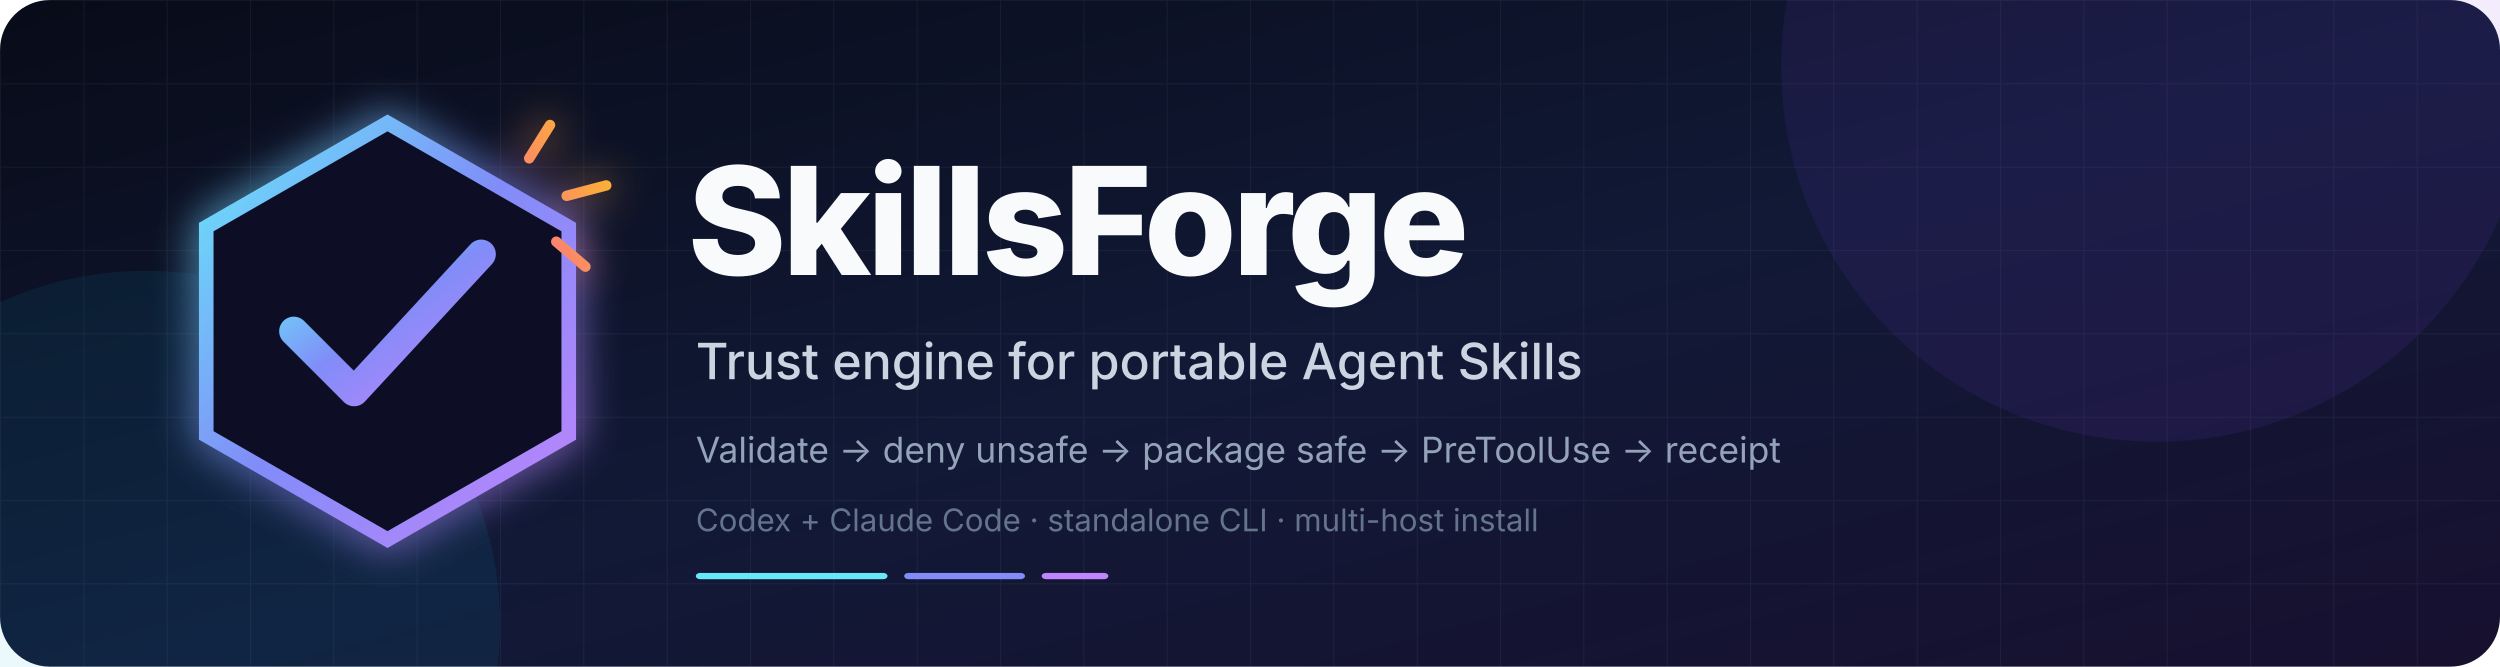
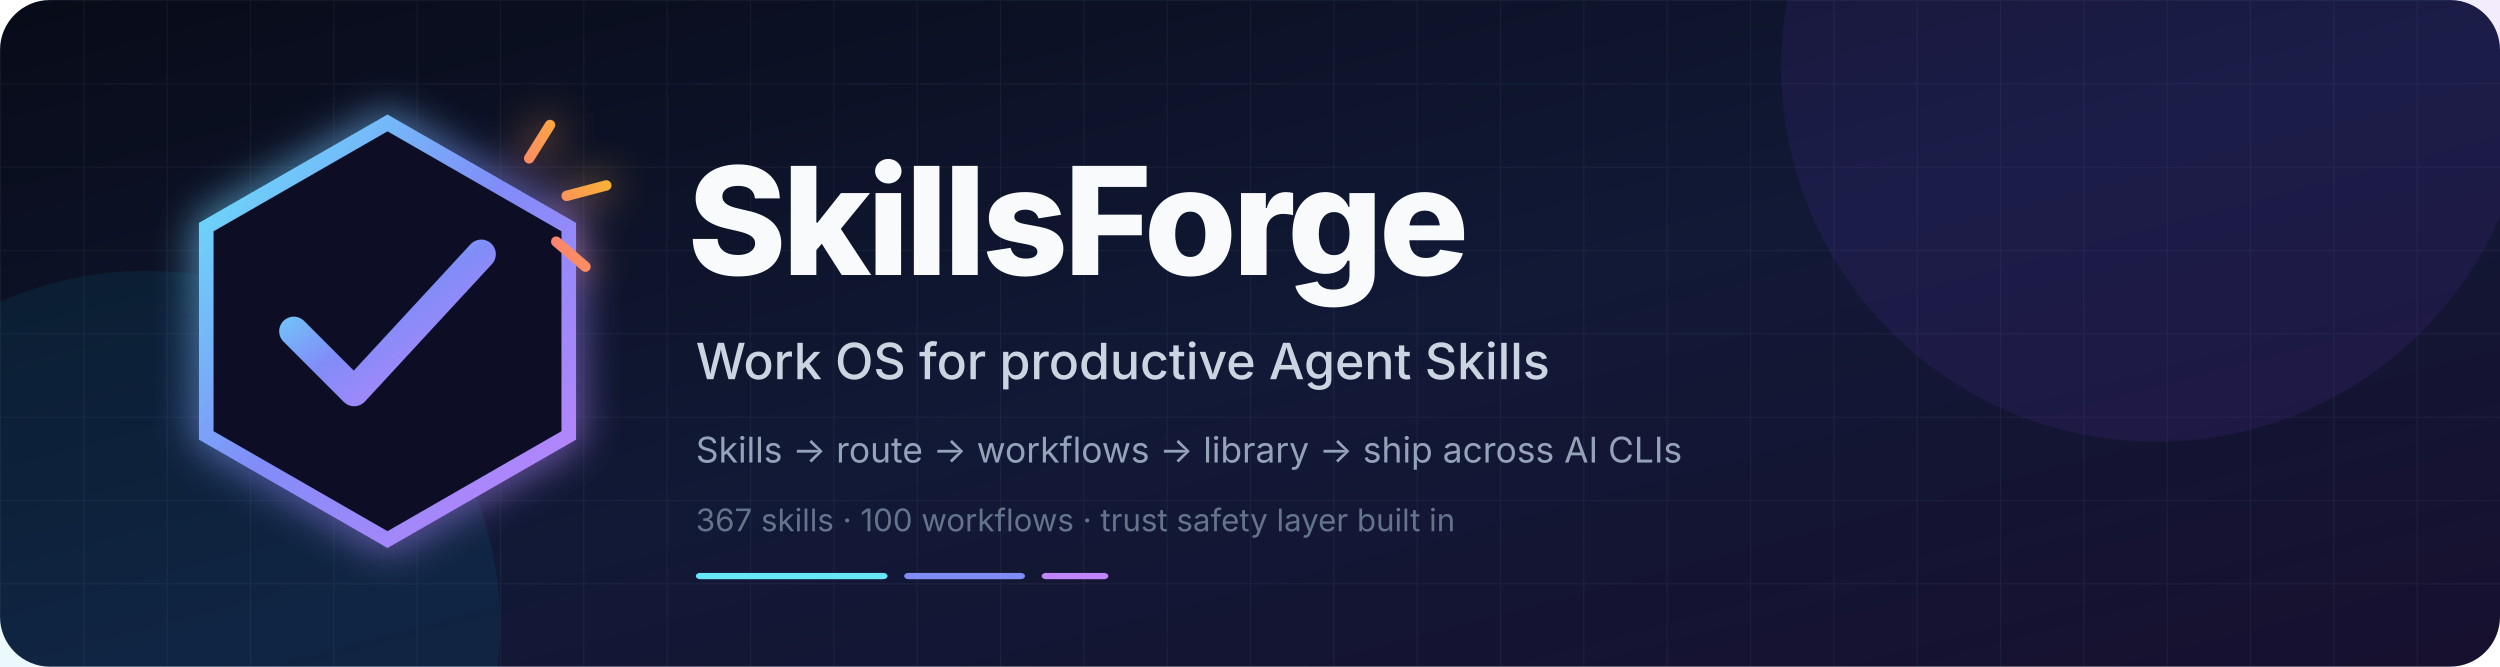
<svg xmlns="http://www.w3.org/2000/svg" width="1200" height="320" viewBox="0 0 1200 320" role="img" aria-labelledby="title description">
  <defs>
    <linearGradient id="background" x1="0" y1="0" x2="1" y2="1">
      <stop offset="0" stop-color="#080b18" />
      <stop offset="0.52" stop-color="#111936" />
      <stop offset="1" stop-color="#17102f" />
    </linearGradient>
    <linearGradient id="metal" x1="0" y1="0" x2="1" y2="1">
      <stop offset="0" stop-color="#67e8f9" />
      <stop offset="0.48" stop-color="#818cf8" />
      <stop offset="1" stop-color="#c084fc" />
    </linearGradient>
    <linearGradient id="spark" x1="0" y1="1" x2="1" y2="0">
      <stop offset="0" stop-color="#fb7185" />
      <stop offset="1" stop-color="#fbbf24" />
    </linearGradient>
    <filter id="glow" x="-40%" y="-40%" width="180%" height="180%">
      <feGaussianBlur stdDeviation="10" result="blur" />
      <feMerge>
        <feMergeNode in="blur" />
        <feMergeNode in="SourceGraphic" />
      </feMerge>
    </filter>
    <pattern id="grid" width="40" height="40" patternUnits="userSpaceOnUse">
      <path d="M40 0H0V40" fill="none" stroke="#94a3b8" stroke-opacity="0.08" />
    </pattern>
  </defs>
  <rect width="1200" height="320" rx="24" fill="url(#background)" />
  <rect width="1200" height="320" rx="24" fill="url(#grid)" />
  <circle cx="1035" cy="32" r="180" fill="#7c3aed" opacity="0.10" />
  <circle cx="70" cy="300" r="170" fill="#06b6d4" opacity="0.08" />
  <g transform="translate(86 59)" filter="url(#glow)">
    <path d="M100 0 187 50v100l-87 50-87-50V50Z" fill="#0b1126" stroke="url(#metal)" stroke-width="7" />
    <path d="m55 100 29 29 61-66" fill="none" stroke="url(#metal)" stroke-width="14" stroke-linecap="round" stroke-linejoin="round" />
    <path d="M168 17l10-16m8 34 19-5m-24 27 14 12" fill="none" stroke="url(#spark)" stroke-width="5" stroke-linecap="round" />
  </g>
  <g fill="#f8fafc" font-family="ui-sans-serif, system-ui, -apple-system, BlinkMacSystemFont, Segoe UI, sans-serif">
    <text x="330" y="132" font-size="72" font-weight="760" letter-spacing="-2">SkillsForge</text>
-     <text x="334" y="182" font-size="24" font-weight="500" fill="#cbd5e1">Trust engine for portable Agent Skills</text>
-     <text x="334" y="222" font-size="17" fill="#94a3b8">Validate → deny unsafe → package safe → PreToolUse → receipt</text>
-     <text x="334" y="255" font-size="15" fill="#64748b">Codex + Claude Code · standalone CLI · multi-host install</text>
+     <text x="334" y="182" font-size="24" font-weight="500" fill="#cbd5e1">Work OS for productive Agent Skills</text>
+     <text x="334" y="222" font-size="17" fill="#94a3b8">Skills → route → workflows → library → ship across AI CLIs</text>
+     <text x="334" y="255" font-size="15" fill="#64748b">367 skills · 100 workflows · trust safety layer built in</text>
  </g>
  <rect x="334" y="275" width="92" height="3" rx="2" fill="#67e8f9" />
  <rect x="434" y="275" width="58" height="3" rx="2" fill="#818cf8" />
  <rect x="500" y="275" width="32" height="3" rx="2" fill="#c084fc" />
</svg>
